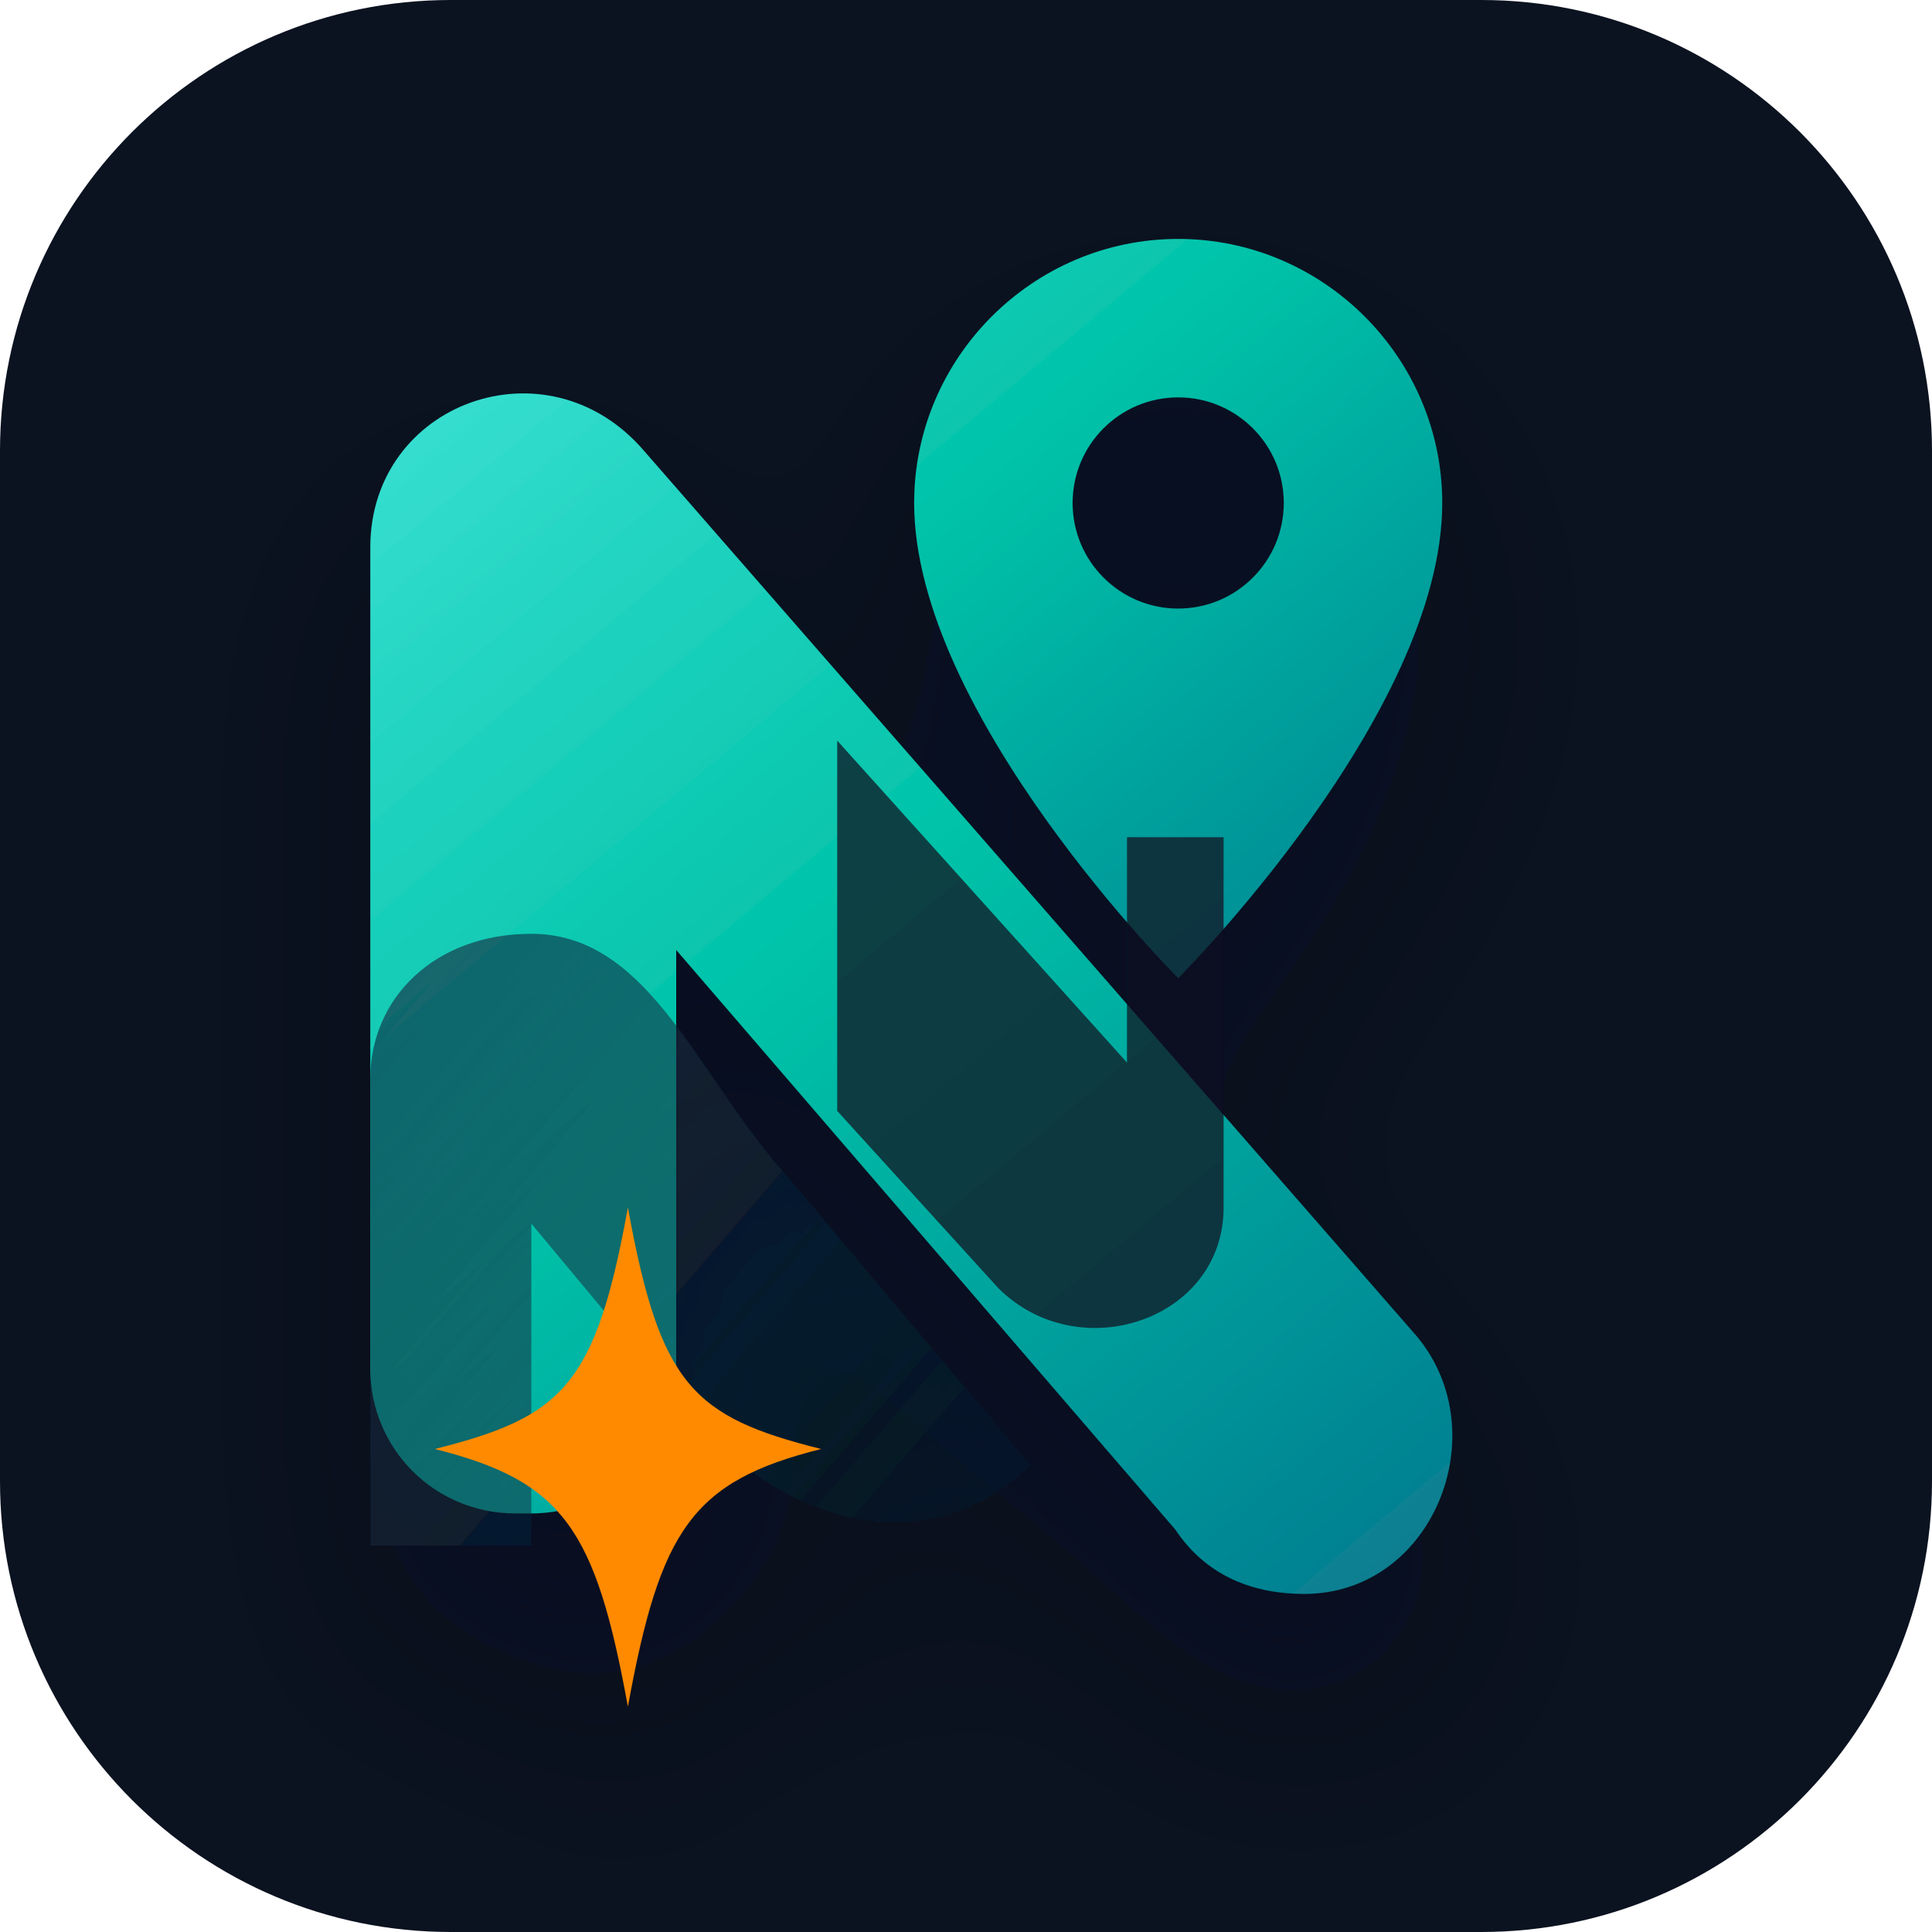
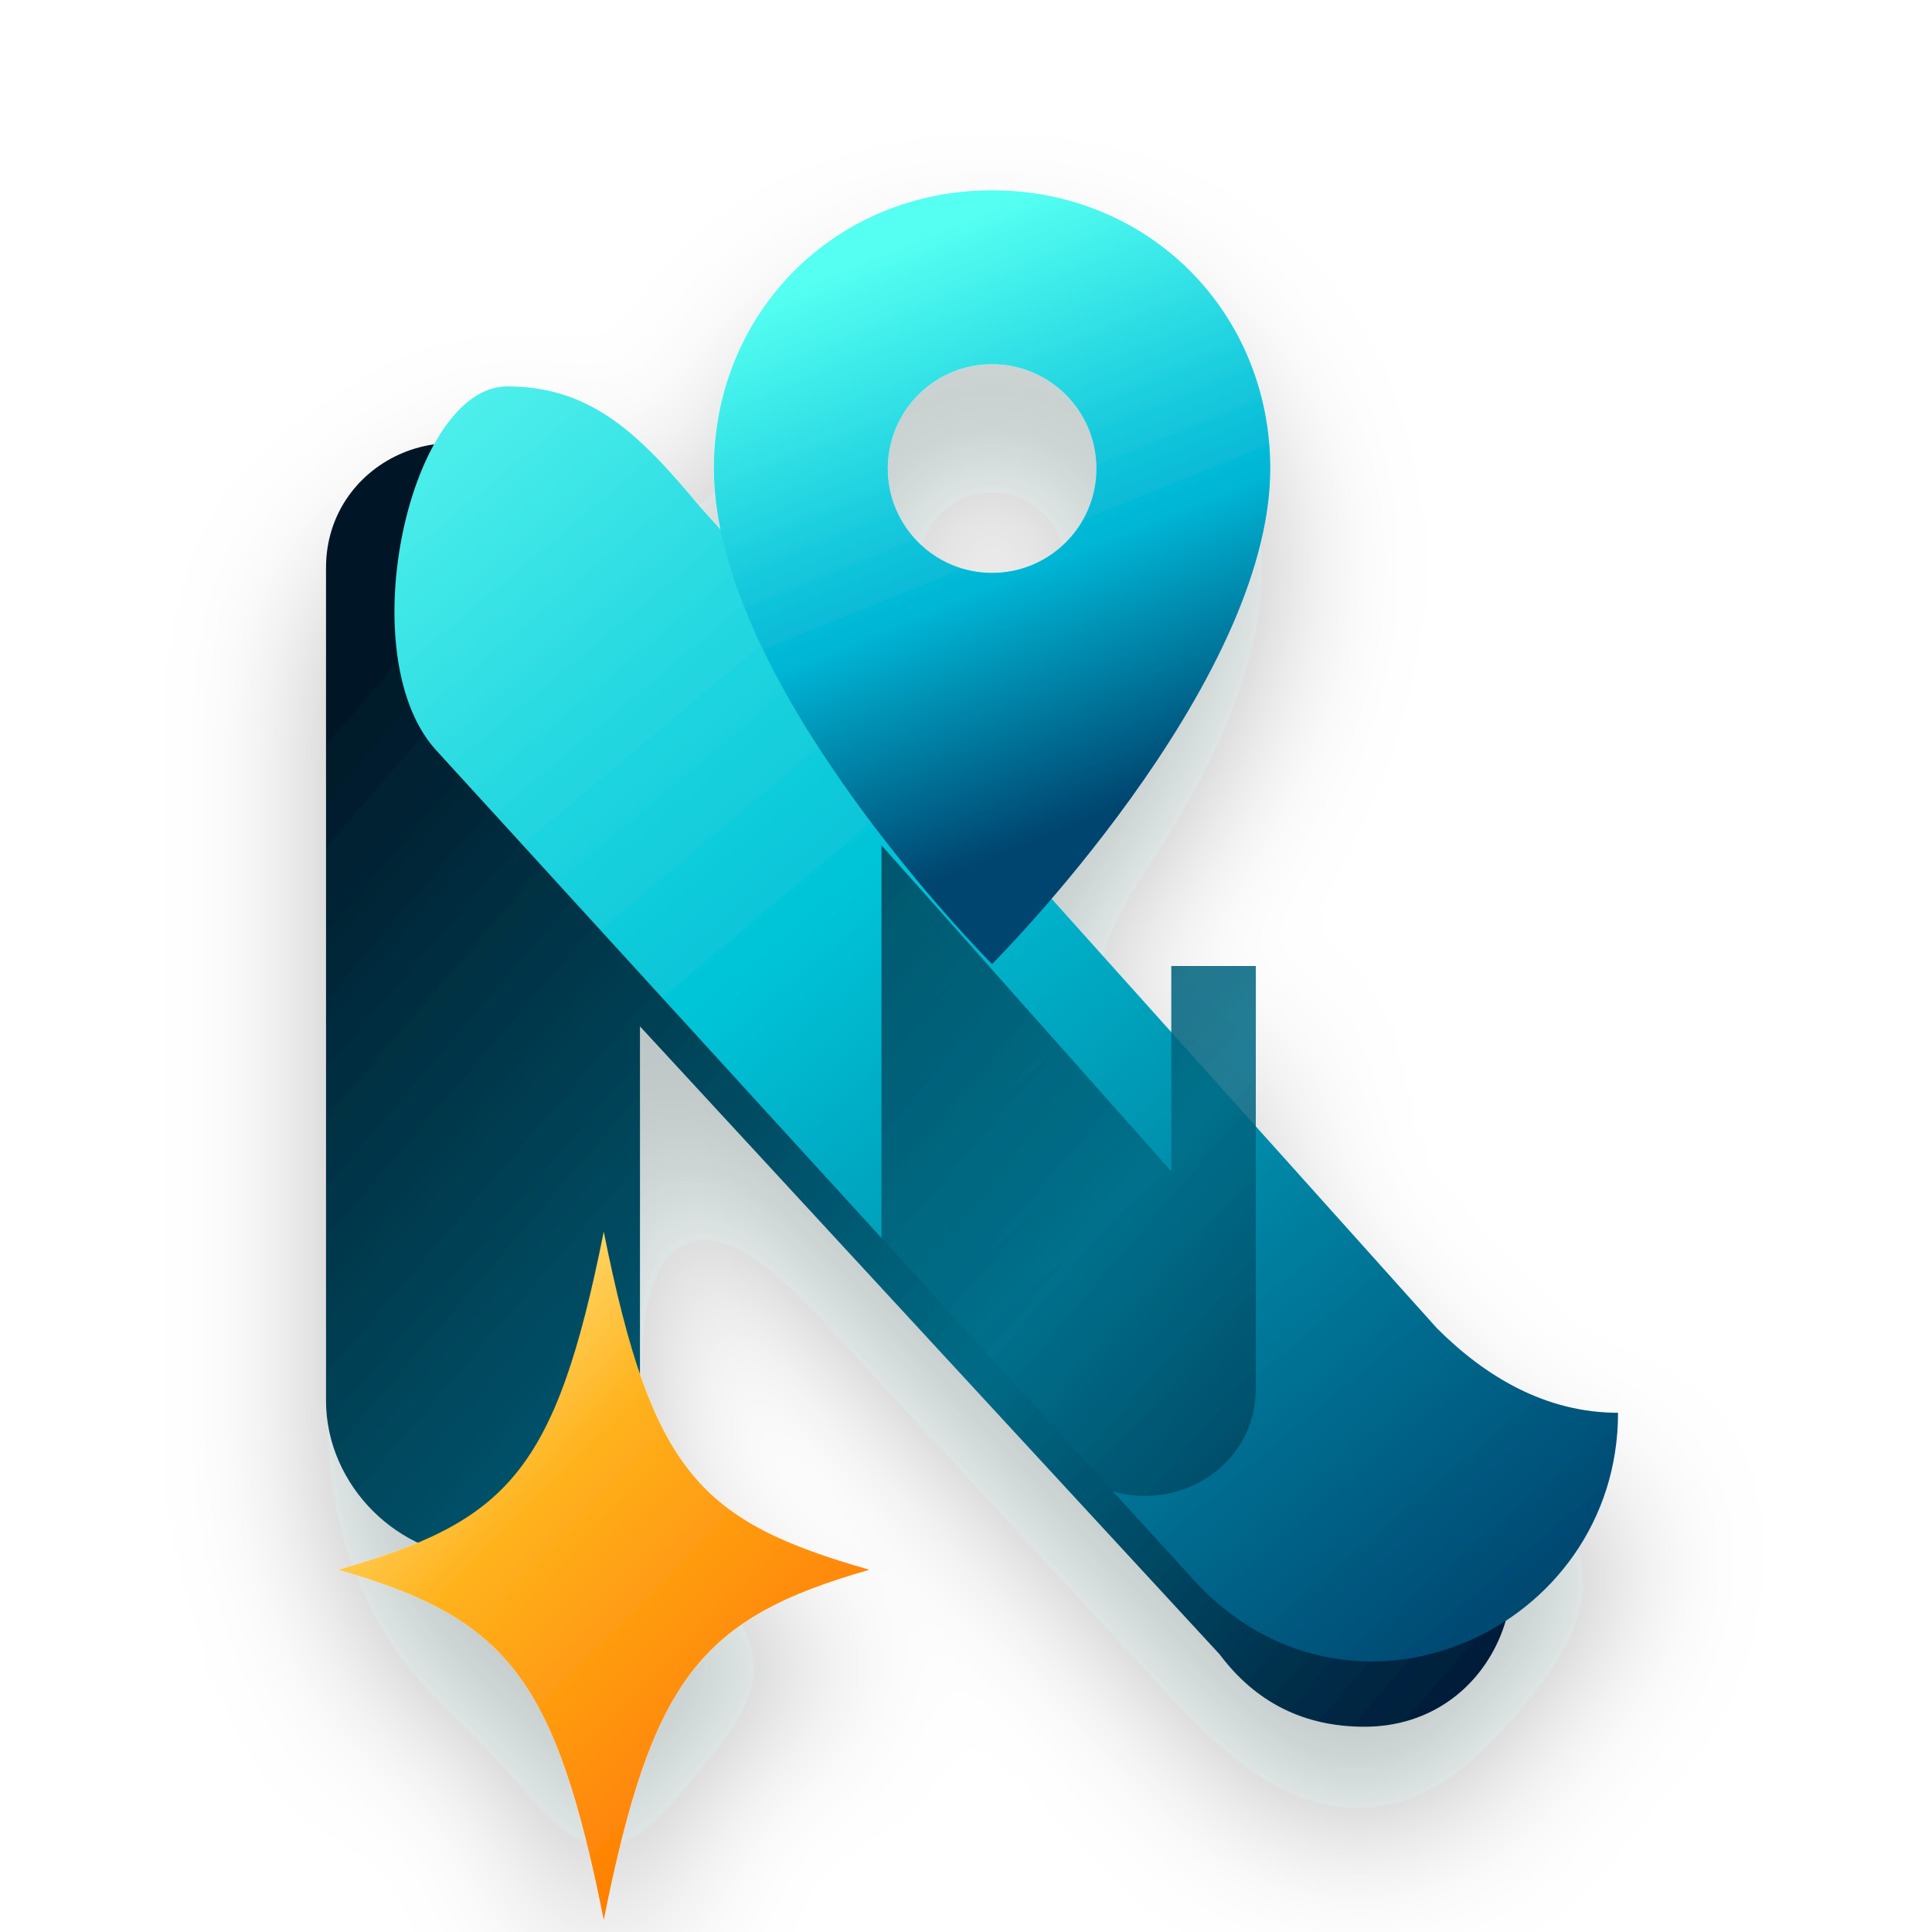
- <svg xmlns="http://www.w3.org/2000/svg" viewBox="0 0 120 120" role="img" aria-label="Navo mark">
+ <svg xmlns="http://www.w3.org/2000/svg" viewBox="0 0 160 160" role="img" aria-label="Navo mark">
  <defs>
-     <linearGradient id="n-teal" x1="20" y1="18" x2="92" y2="104" gradientUnits="userSpaceOnUse">
-       <stop offset="0" stop-color="#43E5D9" />
-       <stop offset=".46" stop-color="#00C2A8" />
-       <stop offset="1" stop-color="#08738D" />
+     <linearGradient id="navo-ribbon" x1="28" y1="18" x2="132" y2="142" gradientUnits="userSpaceOnUse">
+       <stop offset="0" stop-color="#68FFF2" />
+       <stop offset="0.44" stop-color="#00C2D7" />
+       <stop offset="1" stop-color="#003763" />
    </linearGradient>
-     <linearGradient id="n-shadow" x1="24" y1="42" x2="96" y2="104" gradientUnits="userSpaceOnUse">
-       <stop offset="0" stop-color="#13324A" stop-opacity=".72" />
-       <stop offset="1" stop-color="#0B1220" stop-opacity=".18" />
+     <linearGradient id="navo-ribbon-dark" x1="25" y1="62" x2="118" y2="142" gradientUnits="userSpaceOnUse">
+       <stop offset="0" stop-color="#061827" />
+       <stop offset="0.62" stop-color="#006B86" />
+       <stop offset="1" stop-color="#001E3A" />
    </linearGradient>
-     <filter id="soft-shadow" x="-20%" y="-20%" width="140%" height="140%">
-       <feDropShadow dx="0" dy="8" stdDeviation="6" flood-color="#00101C" flood-opacity=".26" />
+     <linearGradient id="navo-pin" x1="104" y1="20" x2="130" y2="84" gradientUnits="userSpaceOnUse">
+       <stop offset="0" stop-color="#54FFF1" />
+       <stop offset="0.58" stop-color="#00B5D5" />
+       <stop offset="1" stop-color="#00456F" />
+     </linearGradient>
+     <linearGradient id="navo-spark" x1="22" y1="113" x2="61" y2="151" gradientUnits="userSpaceOnUse">
+       <stop offset="0" stop-color="#FFF7A8" />
+       <stop offset="0.44" stop-color="#FFB21D" />
+       <stop offset="1" stop-color="#FF7A00" />
+     </linearGradient>
+     <filter id="navo-soft-shadow" x="-20%" y="-20%" width="140%" height="140%">
+       <feDropShadow dx="0" dy="8" stdDeviation="6" flood-color="#001827" flood-opacity="0.26" />
    </filter>
  </defs>
-   <rect width="120" height="120" rx="28" fill="#0B1220" />
-   <g filter="url(#soft-shadow)">
-     <path fill="url(#n-teal)" d="M23 85V34c0-9 11-13 17-6l48 55c5 6 1 16-7 16-3 0-6-1-8-4L42 59v26c0 5-4 9-9 9h-1c-5 0-9-4-9-9Z" />
-     <path fill="url(#n-teal)" d="M79 32c0-11 9-20 20-20s20 9 20 20c0 16-20 36-20 36S79 48 79 32Zm20 8a8 8 0 1 0 0-16 8 8 0 0 0 0 16Z" transform="translate(-8 5) scale(.82)" />
-     <path fill="url(#n-shadow)" d="M33 58c7 0 10 8 15 14l16 19c-6 6-15 4-21-3L33 76v20H23V67c0-5 4-9 10-9Z" />
-     <path fill="#0B1220" d="M76 52v23c0 7-9 10-14 5L52 69v-23l18 20V52h6Z" opacity=".74" />
-     <path fill="#FF8A00" d="M27 90c8-2 10-4 12-15 2 11 4 13 12 15-8 2-10 5-12 16-2-11-4-14-12-16Z" />
+   <g filter="url(#navo-soft-shadow)">
+     <path fill="url(#navo-ribbon-dark)" d="M27 116V47c0-9 11-14 18-7l77 82c7 8 2 21-9 21-5 0-9-2-12-6L53 85v31c0 7-6 13-13 13S27 123 27 116Z" />
+     <path fill="url(#navo-ribbon)" d="M42 32c7 0 11 4 16 10l61 68c4 4 9 7 15 7 0 18-22 28-35 14L36 62c-7-8-2-30 6-30Z" />
+     <path fill="url(#navo-ribbon-dark)" d="M104 80v35c0 8-10 12-16 6L73 105V70l24 27V80h7Z" opacity="0.86" />
+     <path fill="url(#navo-pin)" d="M96 40c0-18 14-32 32-32s32 14 32 32c0 25-32 57-32 57S96 65 96 40Zm32 12a12 12 0 1 0 0-24 12 12 0 0 0 0 24Z" transform="translate(-10 10) scale(.72)" />
+     <path fill="url(#navo-spark)" d="M28 130c14-4 18-8 22-28 4 20 8 24 22 28-14 4-18 9-22 29-4-20-8-25-22-29Z" />
  </g>
</svg>
